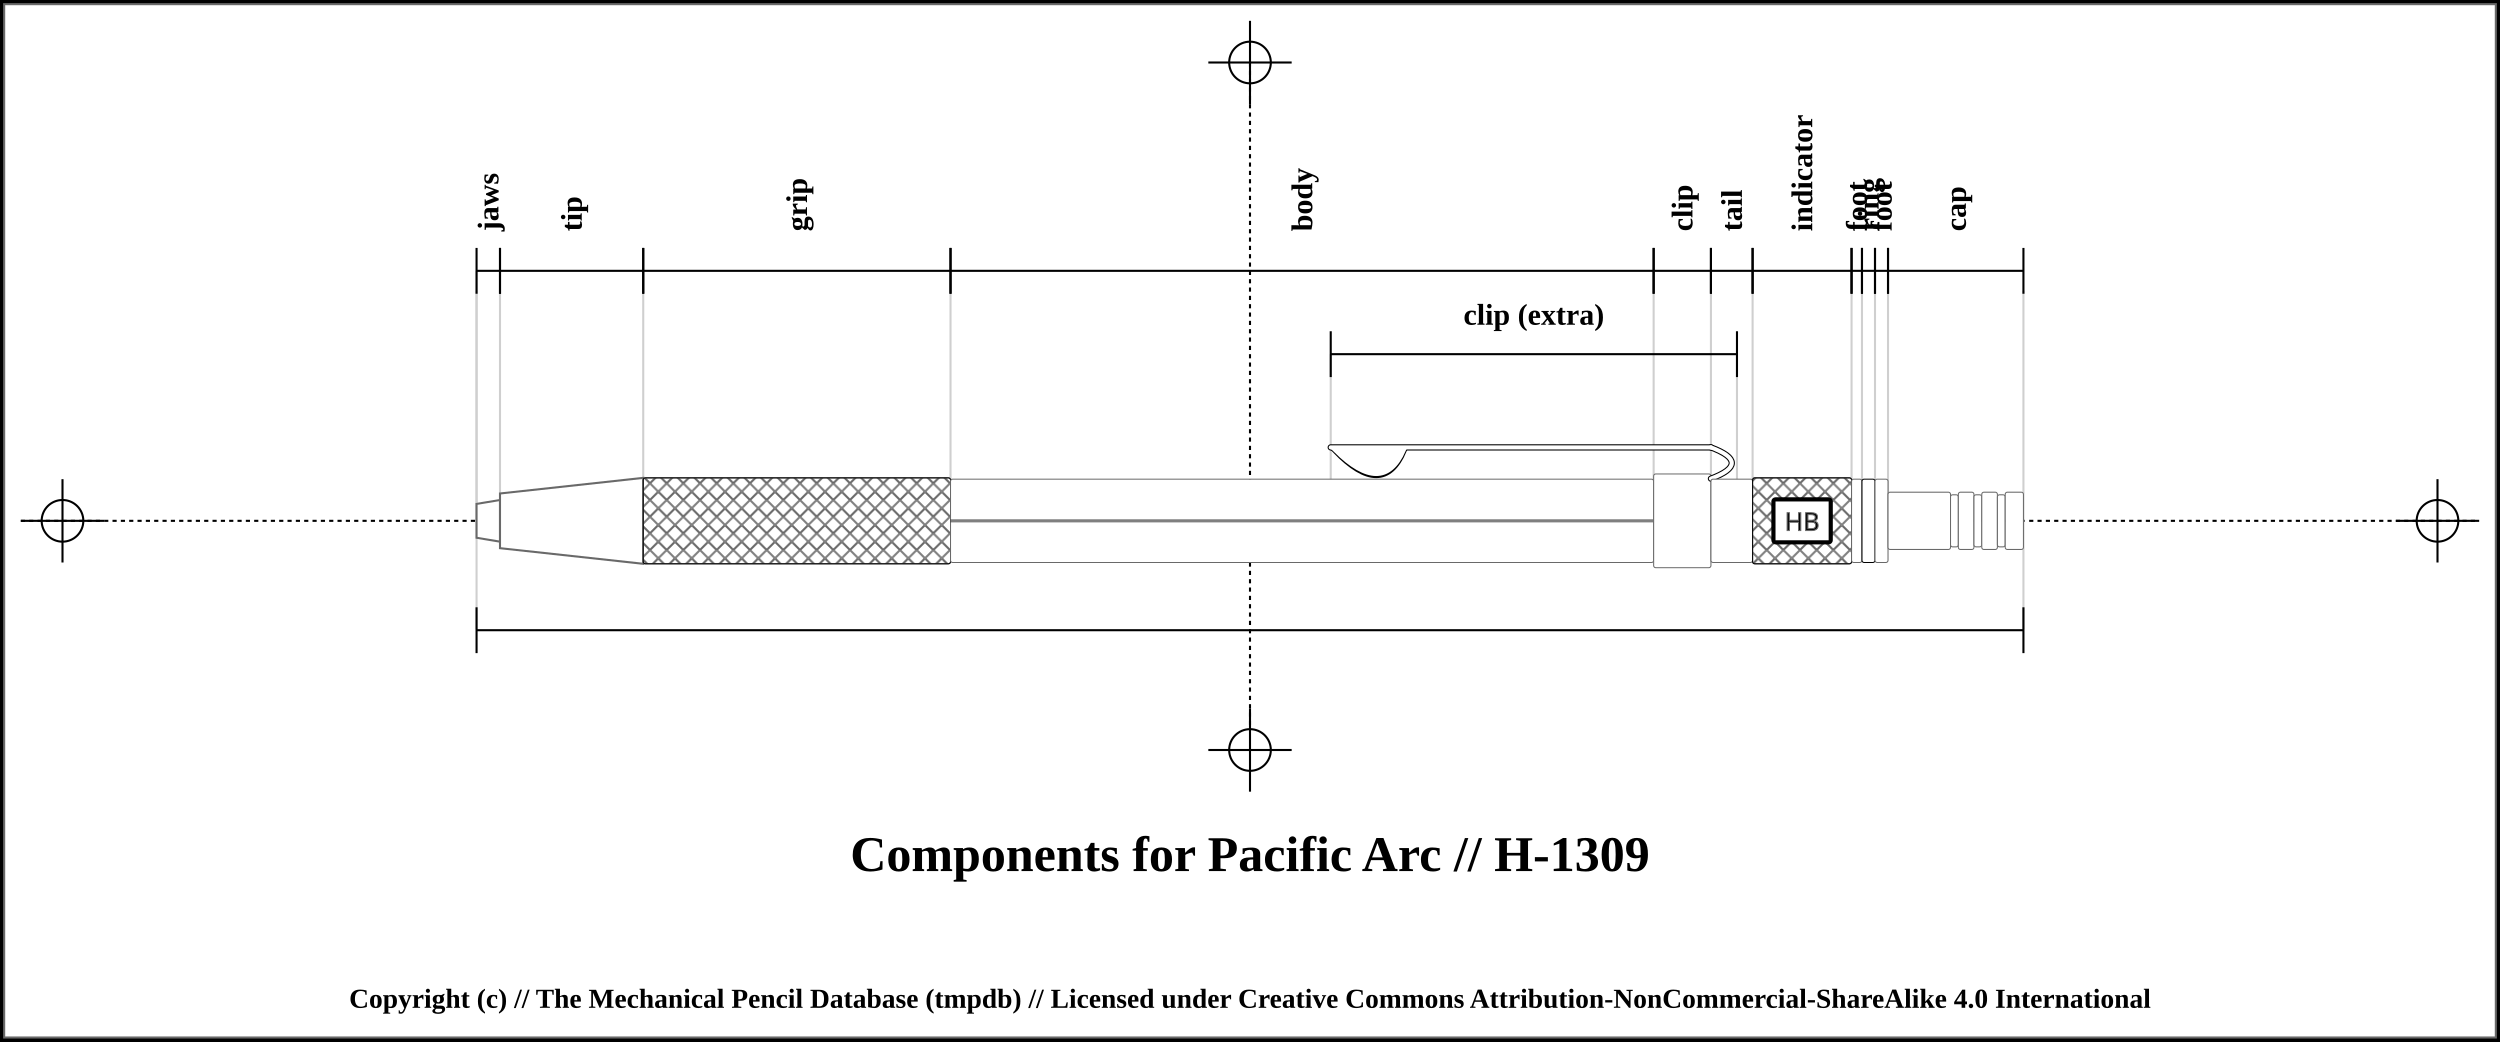
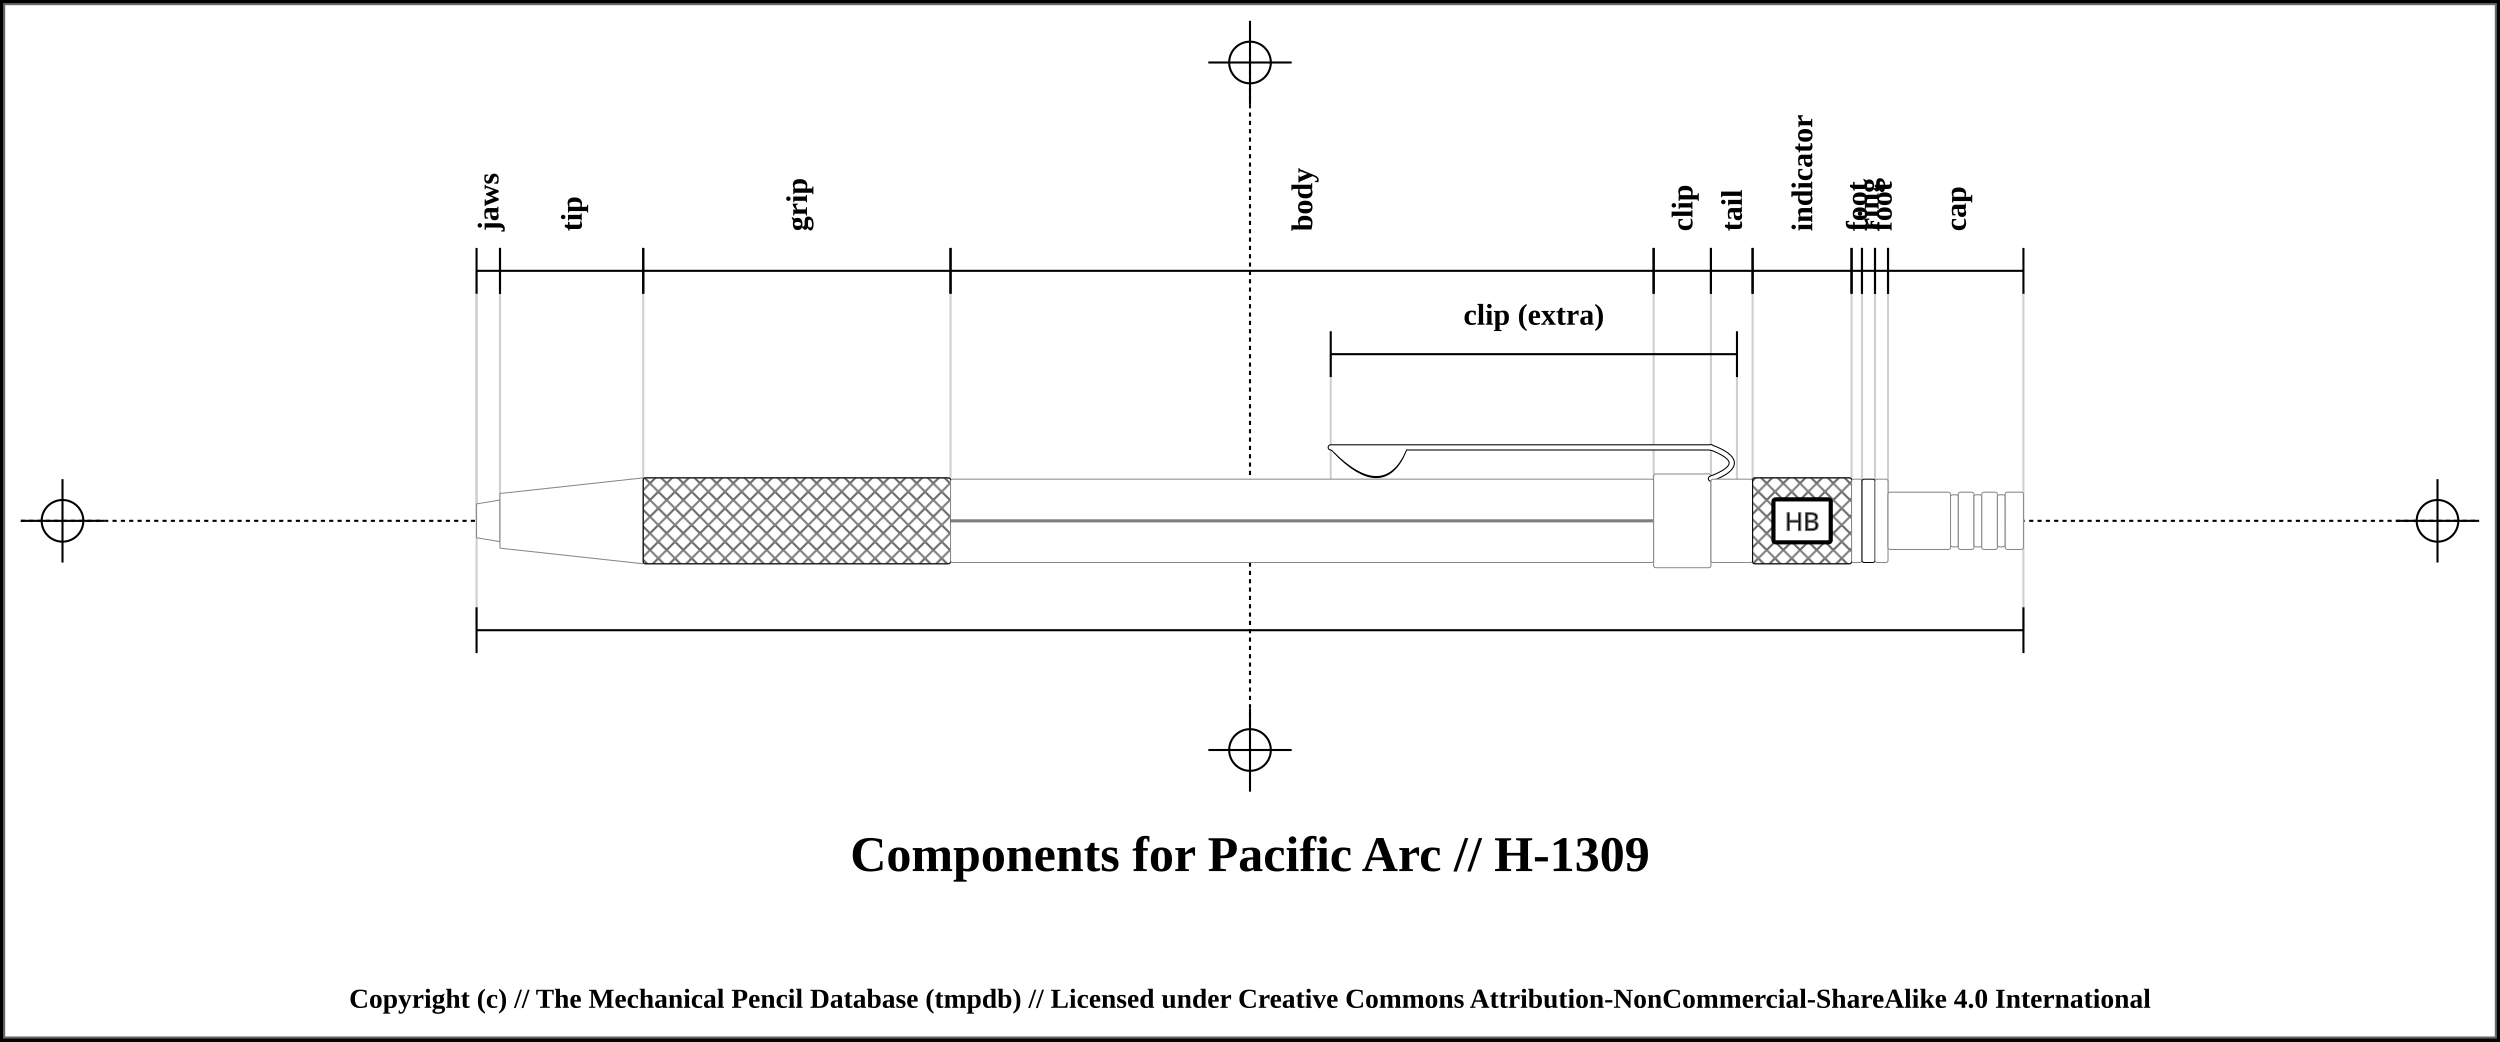
<svg xmlns="http://www.w3.org/2000/svg" width="1200" height="500">
  <pattern id="diagonalHatch" patternUnits="userSpaceOnUse" width="8" height="8">
    <rect width="6" height="6" fill="none" />
    <path stroke="dimgray" stroke-linecap="round" stroke-width="1" d="M 4,4 L 8,8" />
    <path stroke="dimgray" stroke-linecap="round" stroke-width="1" d="M 4,4 L 0,8" />
    <path stroke="gray" stroke-linecap="round" stroke-width="1" d="M 4,4 L 8,0" />
    <path stroke="gray" stroke-linecap="round" stroke-width="1" d="M 4,4 L 0,0" />
  </pattern>
  <rect x="0" y="0" width="1200" height="500" fill="white" stroke="black" stroke-width="4" />
  <rect x="2" y="2" width="1196" height="496" fill="white" stroke="dimgray" stroke-width="1" />
  <line x1="10" y1="250" x2="1190" y2="250" stroke="#000000" stroke-dasharray="2" stroke-width="1" />
  <line x1="10" y1="250" x2="50" y2="250" stroke="#000000" stroke-width="1" />
  <line x1="30" y1="230" x2="30" y2="270" stroke="#000000" stroke-width="1" />
  <circle r="10" cx="30" cy="250" fill="none" stroke="#000000" stroke-width="1" />
  <line x1="1150" y1="250" x2="1190" y2="250" stroke="#000000" stroke-width="1" />
  <line x1="1170" y1="230" x2="1170" y2="270" stroke="#000000" stroke-width="1" />
  <circle r="10" cx="1170" cy="250" fill="none" stroke="#000000" stroke-width="1" />
  <line x1="600" y1="30" x2="600" y2="350" stroke="#000000" stroke-dasharray="2" stroke-width="1" />
  <line x1="580" y1="30" x2="620" y2="30" stroke="#000000" stroke-width="1" />
  <line x1="600" y1="10" x2="600" y2="50" stroke="#000000" stroke-width="1" />
  <circle r="10" cx="600" cy="30" fill="none" stroke="#000000" stroke-width="1" />
  <line x1="580" y1="360" x2="620" y2="360" stroke="#000000" stroke-width="1" />
  <line x1="600" y1="340" x2="600" y2="380" stroke="#000000" stroke-width="1" />
  <circle r="10" cx="600" cy="360" fill="none" stroke="#000000" stroke-width="1" />
  <text x="600" y="410" font-size="2.0em" font-weight="bold" text-anchor="middle" dominant-baseline="central">Components for Pacific Arc // H-1309 </text>
  <line x1="228.75" y1="139.5" x2="228.75" y2="302" stroke="#cfcfcf" stroke-width="1" />
  <line x1="228.75" y1="130" x2="228.75" y2="250" stroke="#cfcfcf" stroke-width="1" />
  <line x1="240" y1="130" x2="240" y2="250" stroke="#cfcfcf" stroke-width="1" />
  <line x1="308.75" y1="130" x2="308.75" y2="250" stroke="#cfcfcf" stroke-width="1" />
  <line x1="456.25" y1="130" x2="456.25" y2="250" stroke="#cfcfcf" stroke-width="1" />
  <line x1="793.75" y1="130" x2="793.75" y2="250" stroke="#cfcfcf" stroke-width="1" />
  <line x1="638.75" y1="170" x2="638.75" y2="250" stroke="#cfcfcf" stroke-width="1" />
  <line x1="833.75" y1="170" x2="833.75" y2="250" stroke="#cfcfcf" stroke-width="1" />
  <line x1="821.25" y1="130" x2="821.25" y2="250" stroke="#cfcfcf" stroke-width="1" />
  <line x1="841.25" y1="130" x2="841.25" y2="250" stroke="#cfcfcf" stroke-width="1" />
  <line x1="888.75" y1="130" x2="888.75" y2="250" stroke="#cfcfcf" stroke-width="1" />
  <line x1="893.75" y1="130" x2="893.75" y2="250" stroke="#cfcfcf" stroke-width="1" />
  <line x1="900" y1="130" x2="900" y2="250" stroke="#cfcfcf" stroke-width="1" />
  <line x1="906.25" y1="130" x2="906.25" y2="250" stroke="#cfcfcf" stroke-width="1" />
  <line x1="971.25" y1="139.5" x2="971.25" y2="302" stroke="#cfcfcf" stroke-width="1" />
  <line x1="228.75" y1="119" x2="228.75" y2="141" stroke="black" stroke-width="1" />
  <line x1="228.75" y1="130" x2="240" y2="130" stroke="black" stroke-width="1" />
  <line x1="240" y1="119" x2="240" y2="141" stroke="black" stroke-width="1" />
  <text x="234.375" y="111" font-size="1.2em" transform="rotate(-90, 234.375, 111)" font-weight="bold" text-anchor="start" dominant-baseline="central" fill="black">
    <tspan x="234.375" dy="0">jaws</tspan>
  </text>
  <line x1="240" y1="119" x2="240" y2="141" stroke="black" stroke-width="1" />
  <line x1="240" y1="130" x2="308.75" y2="130" stroke="black" stroke-width="1" />
  <line x1="308.75" y1="119" x2="308.75" y2="141" stroke="black" stroke-width="1" />
  <text x="274.375" y="111" font-size="1.2em" transform="rotate(-90, 274.375, 111)" font-weight="bold" text-anchor="start" dominant-baseline="central" fill="black">
    <tspan x="274.375" dy="0">tip</tspan>
  </text>
  <line x1="308.75" y1="119" x2="308.75" y2="141" stroke="black" stroke-width="1" />
  <line x1="308.75" y1="130" x2="456.25" y2="130" stroke="black" stroke-width="1" />
  <line x1="456.25" y1="119" x2="456.25" y2="141" stroke="black" stroke-width="1" />
  <text x="382.5" y="111" font-size="1.2em" transform="rotate(-90, 382.5, 111)" font-weight="bold" text-anchor="start" dominant-baseline="central" fill="black">
    <tspan x="382.5" dy="0">grip</tspan>
  </text>
  <line x1="456.25" y1="119" x2="456.25" y2="141" stroke="black" stroke-width="1" />
  <line x1="456.25" y1="130" x2="793.75" y2="130" stroke="black" stroke-width="1" />
  <line x1="793.75" y1="119" x2="793.75" y2="141" stroke="black" stroke-width="1" />
  <text x="625" y="111" font-size="1.2em" transform="rotate(-90, 625, 111)" font-weight="bold" text-anchor="start" dominant-baseline="central" fill="black">
    <tspan x="625" dy="0">body</tspan>
  </text>
  <line x1="793.75" y1="119" x2="793.75" y2="141" stroke="black" stroke-width="1" />
  <line x1="793.75" y1="130" x2="821.25" y2="130" stroke="black" stroke-width="1" />
  <line x1="821.25" y1="119" x2="821.25" y2="141" stroke="black" stroke-width="1" />
  <text x="807.5" y="111" font-size="1.2em" transform="rotate(-90, 807.5, 111)" font-weight="bold" text-anchor="start" dominant-baseline="central" fill="black">
    <tspan x="807.5" dy="0">clip</tspan>
  </text>
  <line x1="638.75" y1="159" x2="638.75" y2="181" stroke="black" stroke-width="1" />
  <line x1="638.75" y1="170" x2="833.75" y2="170" stroke="black" stroke-width="1" />
  <line x1="833.75" y1="159" x2="833.75" y2="181" stroke="black" stroke-width="1" />
  <text x="736.25" y="151" font-size="1.2em" font-weight="bold" text-anchor="middle" dominant-baseline="central" fill="black">
    <tspan x="736.25" dy="0">clip (extra)</tspan>
  </text>
  <line x1="821.25" y1="119" x2="821.25" y2="141" stroke="black" stroke-width="1" />
  <line x1="821.25" y1="130" x2="841.25" y2="130" stroke="black" stroke-width="1" />
  <line x1="841.25" y1="119" x2="841.25" y2="141" stroke="black" stroke-width="1" />
  <text x="831.25" y="111" font-size="1.2em" transform="rotate(-90, 831.25, 111)" font-weight="bold" text-anchor="start" dominant-baseline="central" fill="black">
    <tspan x="831.25" dy="0">tail</tspan>
  </text>
  <line x1="841.25" y1="119" x2="841.25" y2="141" stroke="black" stroke-width="1" />
  <line x1="841.25" y1="130" x2="888.75" y2="130" stroke="black" stroke-width="1" />
  <line x1="888.75" y1="119" x2="888.75" y2="141" stroke="black" stroke-width="1" />
  <text x="865" y="111" font-size="1.2em" transform="rotate(-90, 865, 111)" font-weight="bold" text-anchor="start" dominant-baseline="central" fill="black">
    <tspan x="865" dy="0">indicator</tspan>
  </text>
  <line x1="888.75" y1="119" x2="888.75" y2="141" stroke="black" stroke-width="1" />
  <line x1="888.75" y1="130" x2="893.75" y2="130" stroke="black" stroke-width="1" />
  <line x1="893.75" y1="119" x2="893.75" y2="141" stroke="black" stroke-width="1" />
  <text x="891.25" y="111" font-size="1.2em" transform="rotate(-90, 891.25, 111)" font-weight="bold" text-anchor="start" dominant-baseline="central" fill="black">
    <tspan x="891.25" dy="0">foot</tspan>
  </text>
  <line x1="893.75" y1="119" x2="893.75" y2="141" stroke="black" stroke-width="1" />
  <line x1="893.75" y1="130" x2="900" y2="130" stroke="black" stroke-width="1" />
  <line x1="900" y1="119" x2="900" y2="141" stroke="black" stroke-width="1" />
  <text x="896.875" y="111" font-size="1.2em" transform="rotate(-90, 896.875, 111)" font-weight="bold" text-anchor="start" dominant-baseline="central" fill="black">
    <tspan x="896.875" dy="0">ring</tspan>
  </text>
  <line x1="900" y1="119" x2="900" y2="141" stroke="black" stroke-width="1" />
  <line x1="900" y1="130" x2="906.25" y2="130" stroke="black" stroke-width="1" />
  <line x1="906.25" y1="119" x2="906.25" y2="141" stroke="black" stroke-width="1" />
  <text x="903.125" y="111" font-size="1.2em" transform="rotate(-90, 903.125, 111)" font-weight="bold" text-anchor="start" dominant-baseline="central" fill="black">
    <tspan x="903.125" dy="0">foot</tspan>
  </text>
  <line x1="906.25" y1="119" x2="906.25" y2="141" stroke="black" stroke-width="1" />
  <line x1="906.25" y1="130" x2="971.25" y2="130" stroke="black" stroke-width="1" />
  <line x1="971.25" y1="119" x2="971.25" y2="141" stroke="black" stroke-width="1" />
  <text x="938.75" y="111" font-size="1.2em" transform="rotate(-90, 938.75, 111)" font-weight="bold" text-anchor="start" dominant-baseline="central" fill="black">
    <tspan x="938.75" dy="0">cap</tspan>
  </text>
  <line x1="228.75" y1="291.5" x2="228.75" y2="313.5" stroke="black" stroke-width="1" />
  <line x1="228.75" y1="302.5" x2="971.25" y2="302.5" stroke="black" stroke-width="1" />
  <line x1="971.25" y1="291.5" x2="971.25" y2="313.5" stroke="black" stroke-width="1" />
-   <path d="M228.75 241.875 L240 240 L240 260 L228.75 258.125 Z" stroke-width="1" stroke="dimgray" fill="white" />
-   <path d="M240 236.875 L308.75 229.375 L308.75 270.625 L240 263.125 Z" stroke-width="1" stroke="dimgray" fill="white" />
-   <rect x="308.75" y="229.375" width="147.5" height="41.25" rx="1" ry="1" stroke-width="0.5" stroke="dimgray" fill="white" />
+   <path d="M228.75 241.875 L240 240 L240 260 L228.75 258.125 Z" stroke-width="0.5" stroke="#888888" stroke-linejoin="round" fill="white" />
+   <path d="M240 236.875 L308.75 229.375 L308.75 270.625 L240 263.125 Z" stroke-width="0.5" stroke="#888888" stroke-linejoin="round" fill="white" />
+   <rect x="308.75" y="229.375" width="147.5" height="41.25" rx="1" ry="1" stroke-width="0.5" stroke="#888888" fill="white" />
  <rect x="308.75" y="229.375" width="147.5" height="41.25" rx="1" ry="1" stroke-width="0.5" stroke="black" fill="url(#diagonalHatch)" />
-   <rect x="456.25" y="230" width="337.5" height="40" rx="1" ry="1" stroke-width="0.5" stroke="dimgray" fill="white" />
+   <rect x="456.25" y="230" width="337.5" height="40" rx="1" ry="1" stroke-width="0.5" stroke="#888888" fill="white" />
  <line x1="456.25" y1="250" x2="793.75" y2="250" stroke-width="1.5" stroke="black" fill="none" stroke-opacity="0.5" />
  <line x1="456.25" y1="250" x2="793.75" y2="250" stroke-width="0.5" stroke="gray" fill="none" stroke-opacity="0.5" />
-   <rect x="793.75" y="227.5" width="27.5" height="45" rx="1" ry="1" stroke-width="0.5" stroke="dimgray" fill="white" />
+   <rect x="793.75" y="227.5" width="27.5" height="45" rx="1" ry="1" stroke-width="0.5" stroke="#888888" fill="white" />
  <path d="M641 216.25 Q663.75 239.75 673.75 216.25 Z" stroke-width="3" stroke="black" fill="dimgray" stroke-linecap="round" />
  <line x1="638.75" y1="214.75" x2="821.25" y2="214.75" stroke-width="3" stroke="black" fill="dimgray" stroke-linecap="round" />
/&gt;<path d="M821.25 214.75 Q841.25 222.25 821.25 229.75" stroke-width="3" stroke="black" fill="none" stroke-linecap="round" />
  <path d="M641 216.25 Q663.75 238.75 673.75 216.25 Z" stroke-width="2" stroke="white" fill="white" stroke-linecap="round" />
  <line x1="638.75" y1="214.75" x2="821.25" y2="214.75" stroke-width="2" stroke="white" fill="white" stroke-linecap="round" />
/&gt;<path d="M821.25 214.75 Q841.25 222.25 821.25 229.75" stroke-width="2" stroke="white" fill="none" stroke-linecap="round" />
-   <rect x="821.25" y="230" width="20" height="40" rx="1" ry="1" stroke-width="0.5" stroke="dimgray" fill="white" />
-   <rect x="841.25" y="229.375" width="47.5" height="41.25" rx="1" ry="1" stroke-width="0.5" stroke="dimgray" fill="white" />
+   <rect x="821.25" y="230" width="20" height="40" rx="1" ry="1" stroke-width="0.5" stroke="#888888" fill="white" />
+   <rect x="841.25" y="229.375" width="47.5" height="41.25" rx="1" ry="1" stroke-width="0.5" stroke="#888888" fill="white" />
  <rect x="841.25" y="229.375" width="47.5" height="41.25" rx="1" ry="1" stroke-width="0.5" stroke="black" fill="url(#diagonalHatch)" />
  <rect x="851.25" y="239.688" width="27.5" height="20.625" rx="1" ry="1" stroke-width="2" stroke="black" fill="white" />
  <text x="865" y="250" text-anchor="middle" dominant-baseline="central">
    <tspan stroke="dimgray" stroke-width="0.5" font-family="sans-serif" fill="black" textLength="{this.width * 5 - 24}"> HB</tspan>
  </text>
-   <rect x="888.75" y="230" width="5" height="40" rx="1" ry="1" stroke-width="0.5" stroke="dimgray" fill="white" />
+   <rect x="888.75" y="230" width="5" height="40" rx="1" ry="1" stroke-width="0.5" stroke="#888888" fill="white" />
  <rect x="893.75" y="230" width="6.25" height="40" rx="1" ry="1" stroke-width="0.5" stroke="black" fill="white" />
-   <rect x="900" y="230" width="6.25" height="40" rx="1" ry="1" stroke-width="0.5" stroke="dimgray" fill="white" />
-   <rect x="906.25" y="236.25" width="30" height="27.5" rx="1" ry="1" stroke-width="0.5" stroke="dimgray" fill="white" />
-   <rect x="936.25" y="237.5" width="3.75" height="25" rx="1" ry="1" stroke-width="0.5" stroke="dimgray" fill="white" />
-   <rect x="940" y="236.25" width="7.5" height="27.5" rx="1" ry="1" stroke-width="0.5" stroke="dimgray" fill="white" />
-   <rect x="947.5" y="237.5" width="3.75" height="25" rx="1" ry="1" stroke-width="0.5" stroke="dimgray" fill="white" />
-   <rect x="951.25" y="236.25" width="7.5" height="27.5" rx="1" ry="1" stroke-width="0.5" stroke="dimgray" fill="white" />
-   <rect x="958.75" y="237.5" width="3.75" height="25" rx="1" ry="1" stroke-width="0.5" stroke="dimgray" fill="white" />
-   <rect x="962.5" y="236.25" width="8.75" height="27.5" rx="1" ry="1" stroke-width="0.5" stroke="dimgray" fill="white" />
+   <rect x="900" y="230" width="6.25" height="40" rx="1" ry="1" stroke-width="0.5" stroke="#888888" fill="white" />
+   <rect x="906.25" y="236.25" width="30" height="27.5" rx="1" ry="1" stroke-width="0.5" stroke="#888888" fill="white" />
+   <rect x="936.25" y="237.5" width="3.75" height="25" rx="1" ry="1" stroke-width="0.5" stroke="#888888" fill="white" />
+   <rect x="940" y="236.25" width="7.5" height="27.5" rx="1" ry="1" stroke-width="0.5" stroke="#888888" fill="white" />
+   <rect x="947.5" y="237.5" width="3.75" height="25" rx="1" ry="1" stroke-width="0.5" stroke="#888888" fill="white" />
+   <rect x="951.25" y="236.25" width="7.5" height="27.5" rx="1" ry="1" stroke-width="0.5" stroke="#888888" fill="white" />
+   <rect x="958.75" y="237.5" width="3.75" height="25" rx="1" ry="1" stroke-width="0.5" stroke="#888888" fill="white" />
+   <rect x="962.5" y="236.25" width="8.75" height="27.5" rx="1" ry="1" stroke-width="0.5" stroke="#888888" fill="white" />
  <text x="50%" y="480" font-size="1.1em" font-weight="bold" text-anchor="middle" dominant-baseline="middle">Copyright (c) // The Mechanical Pencil Database (tmpdb) // Licensed under Creative Commons Attribution-NonCommercial-ShareAlike 4.0 International</text>
</svg>
